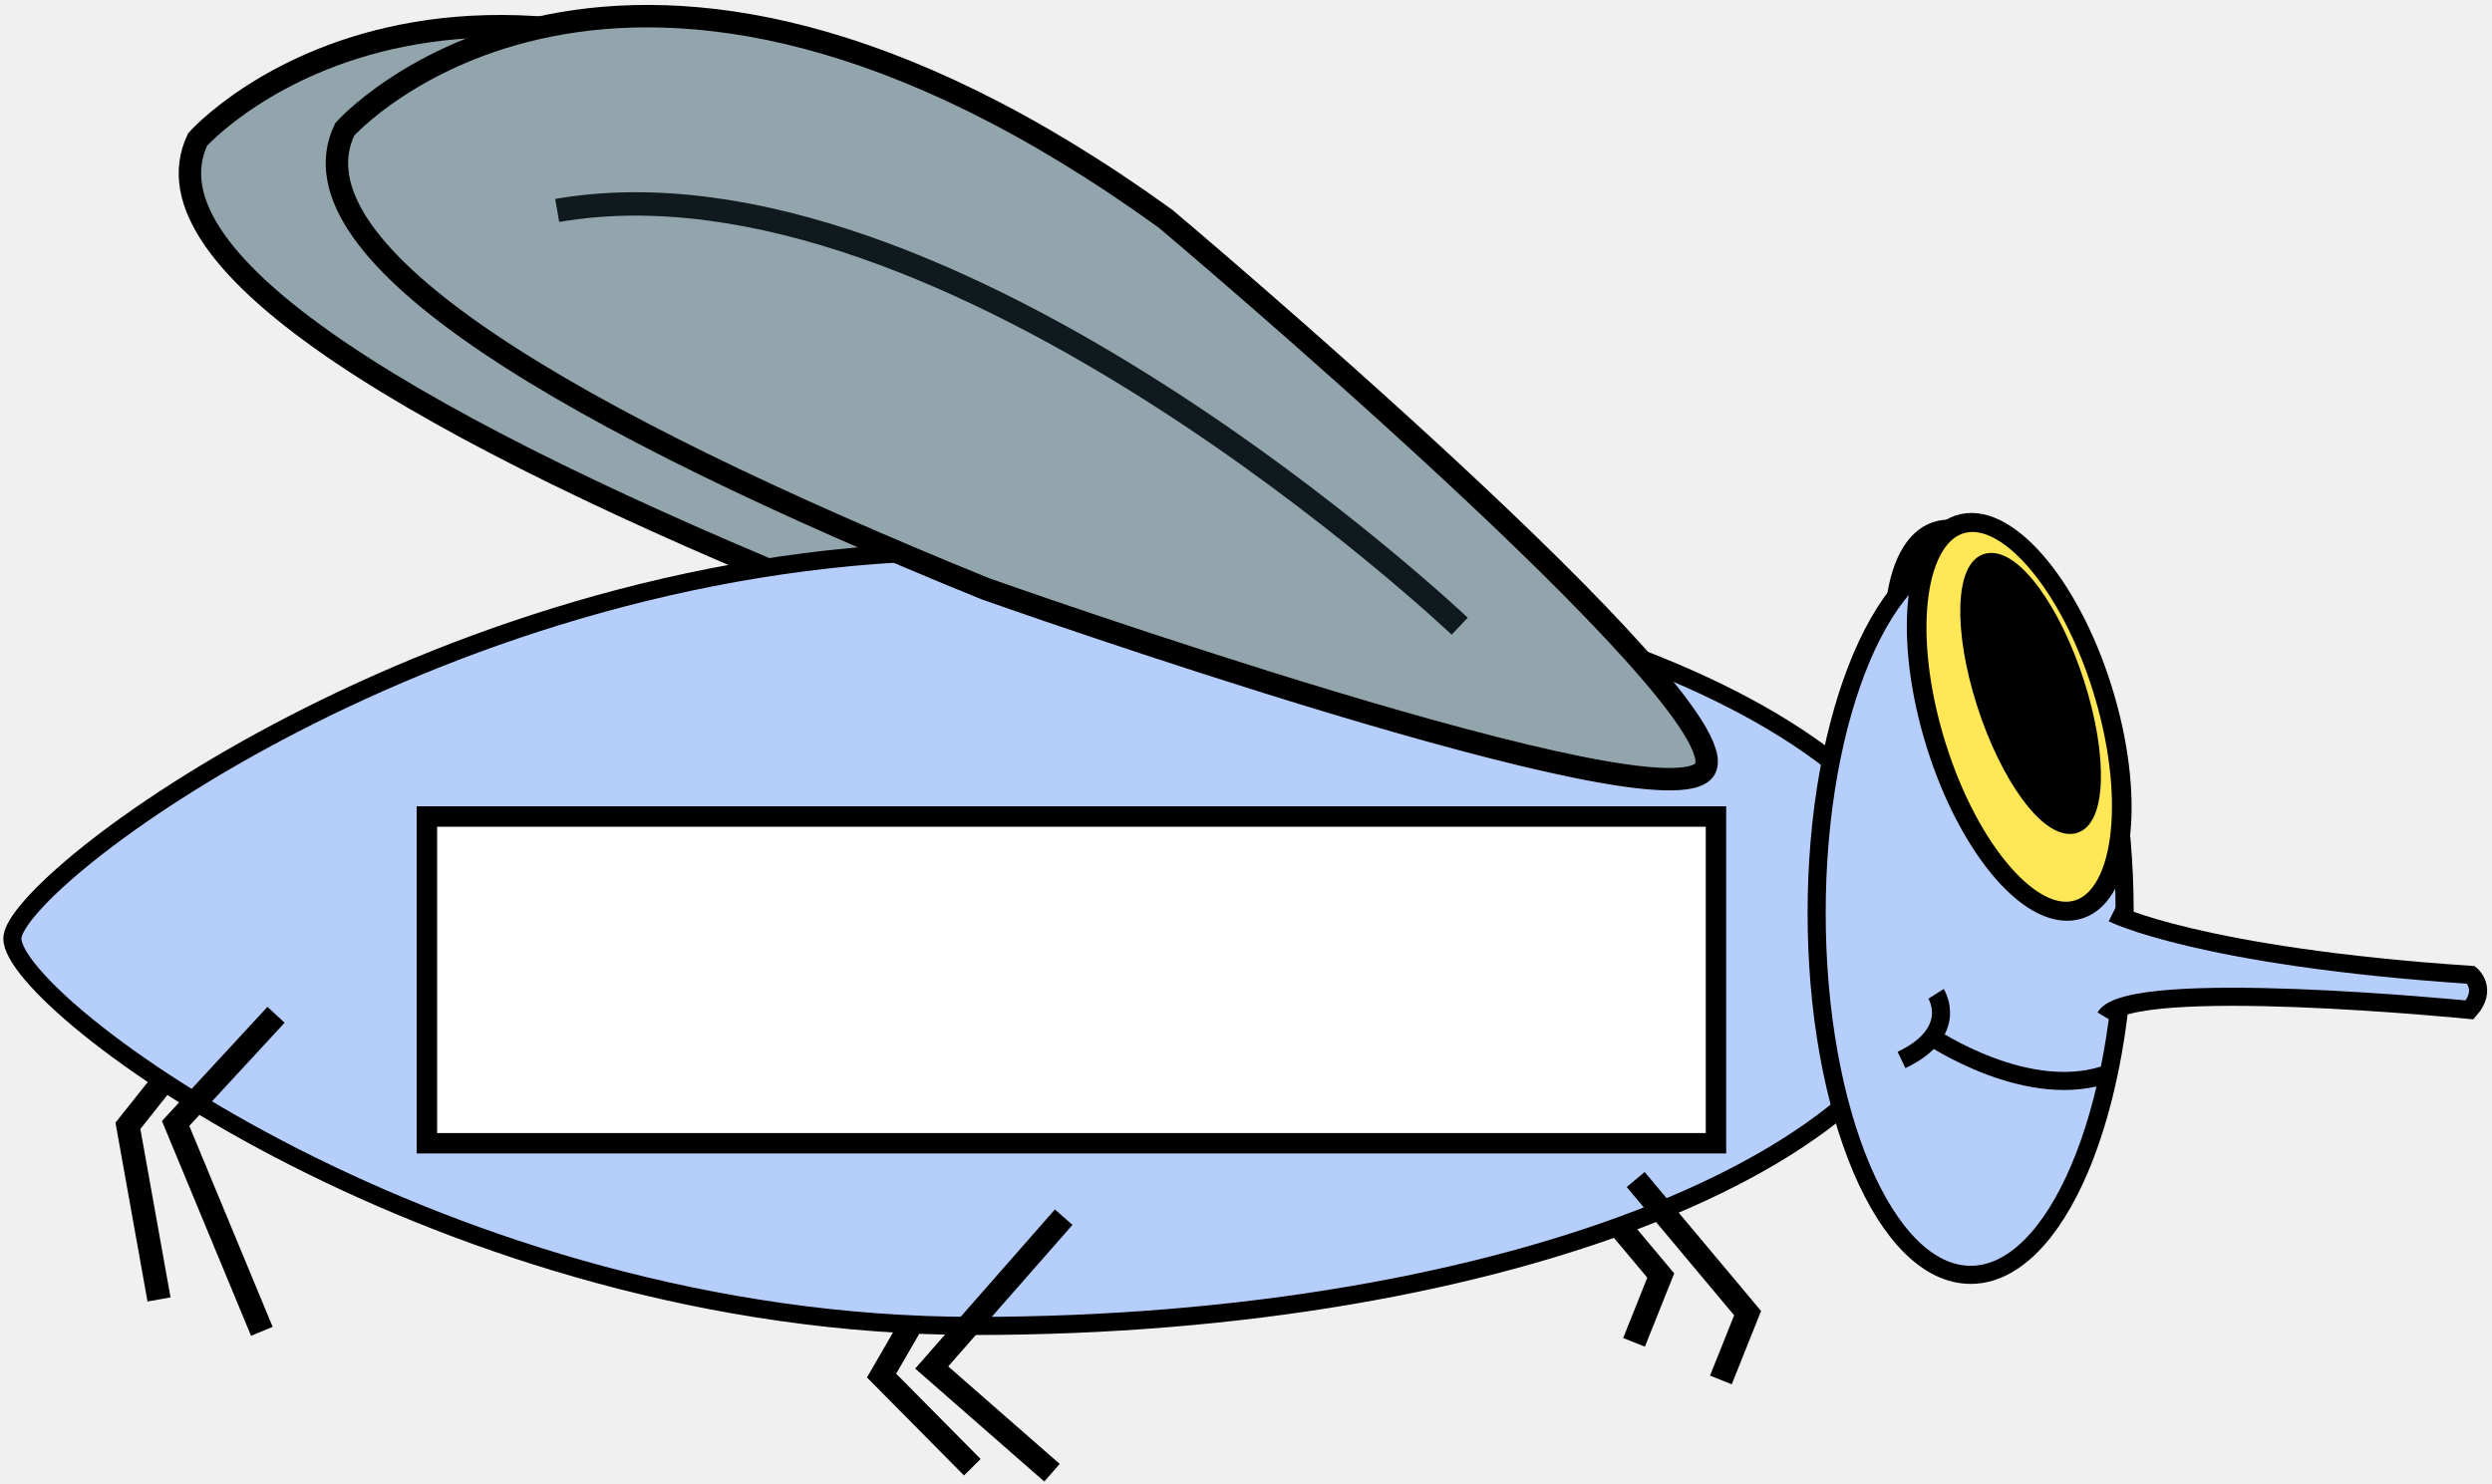
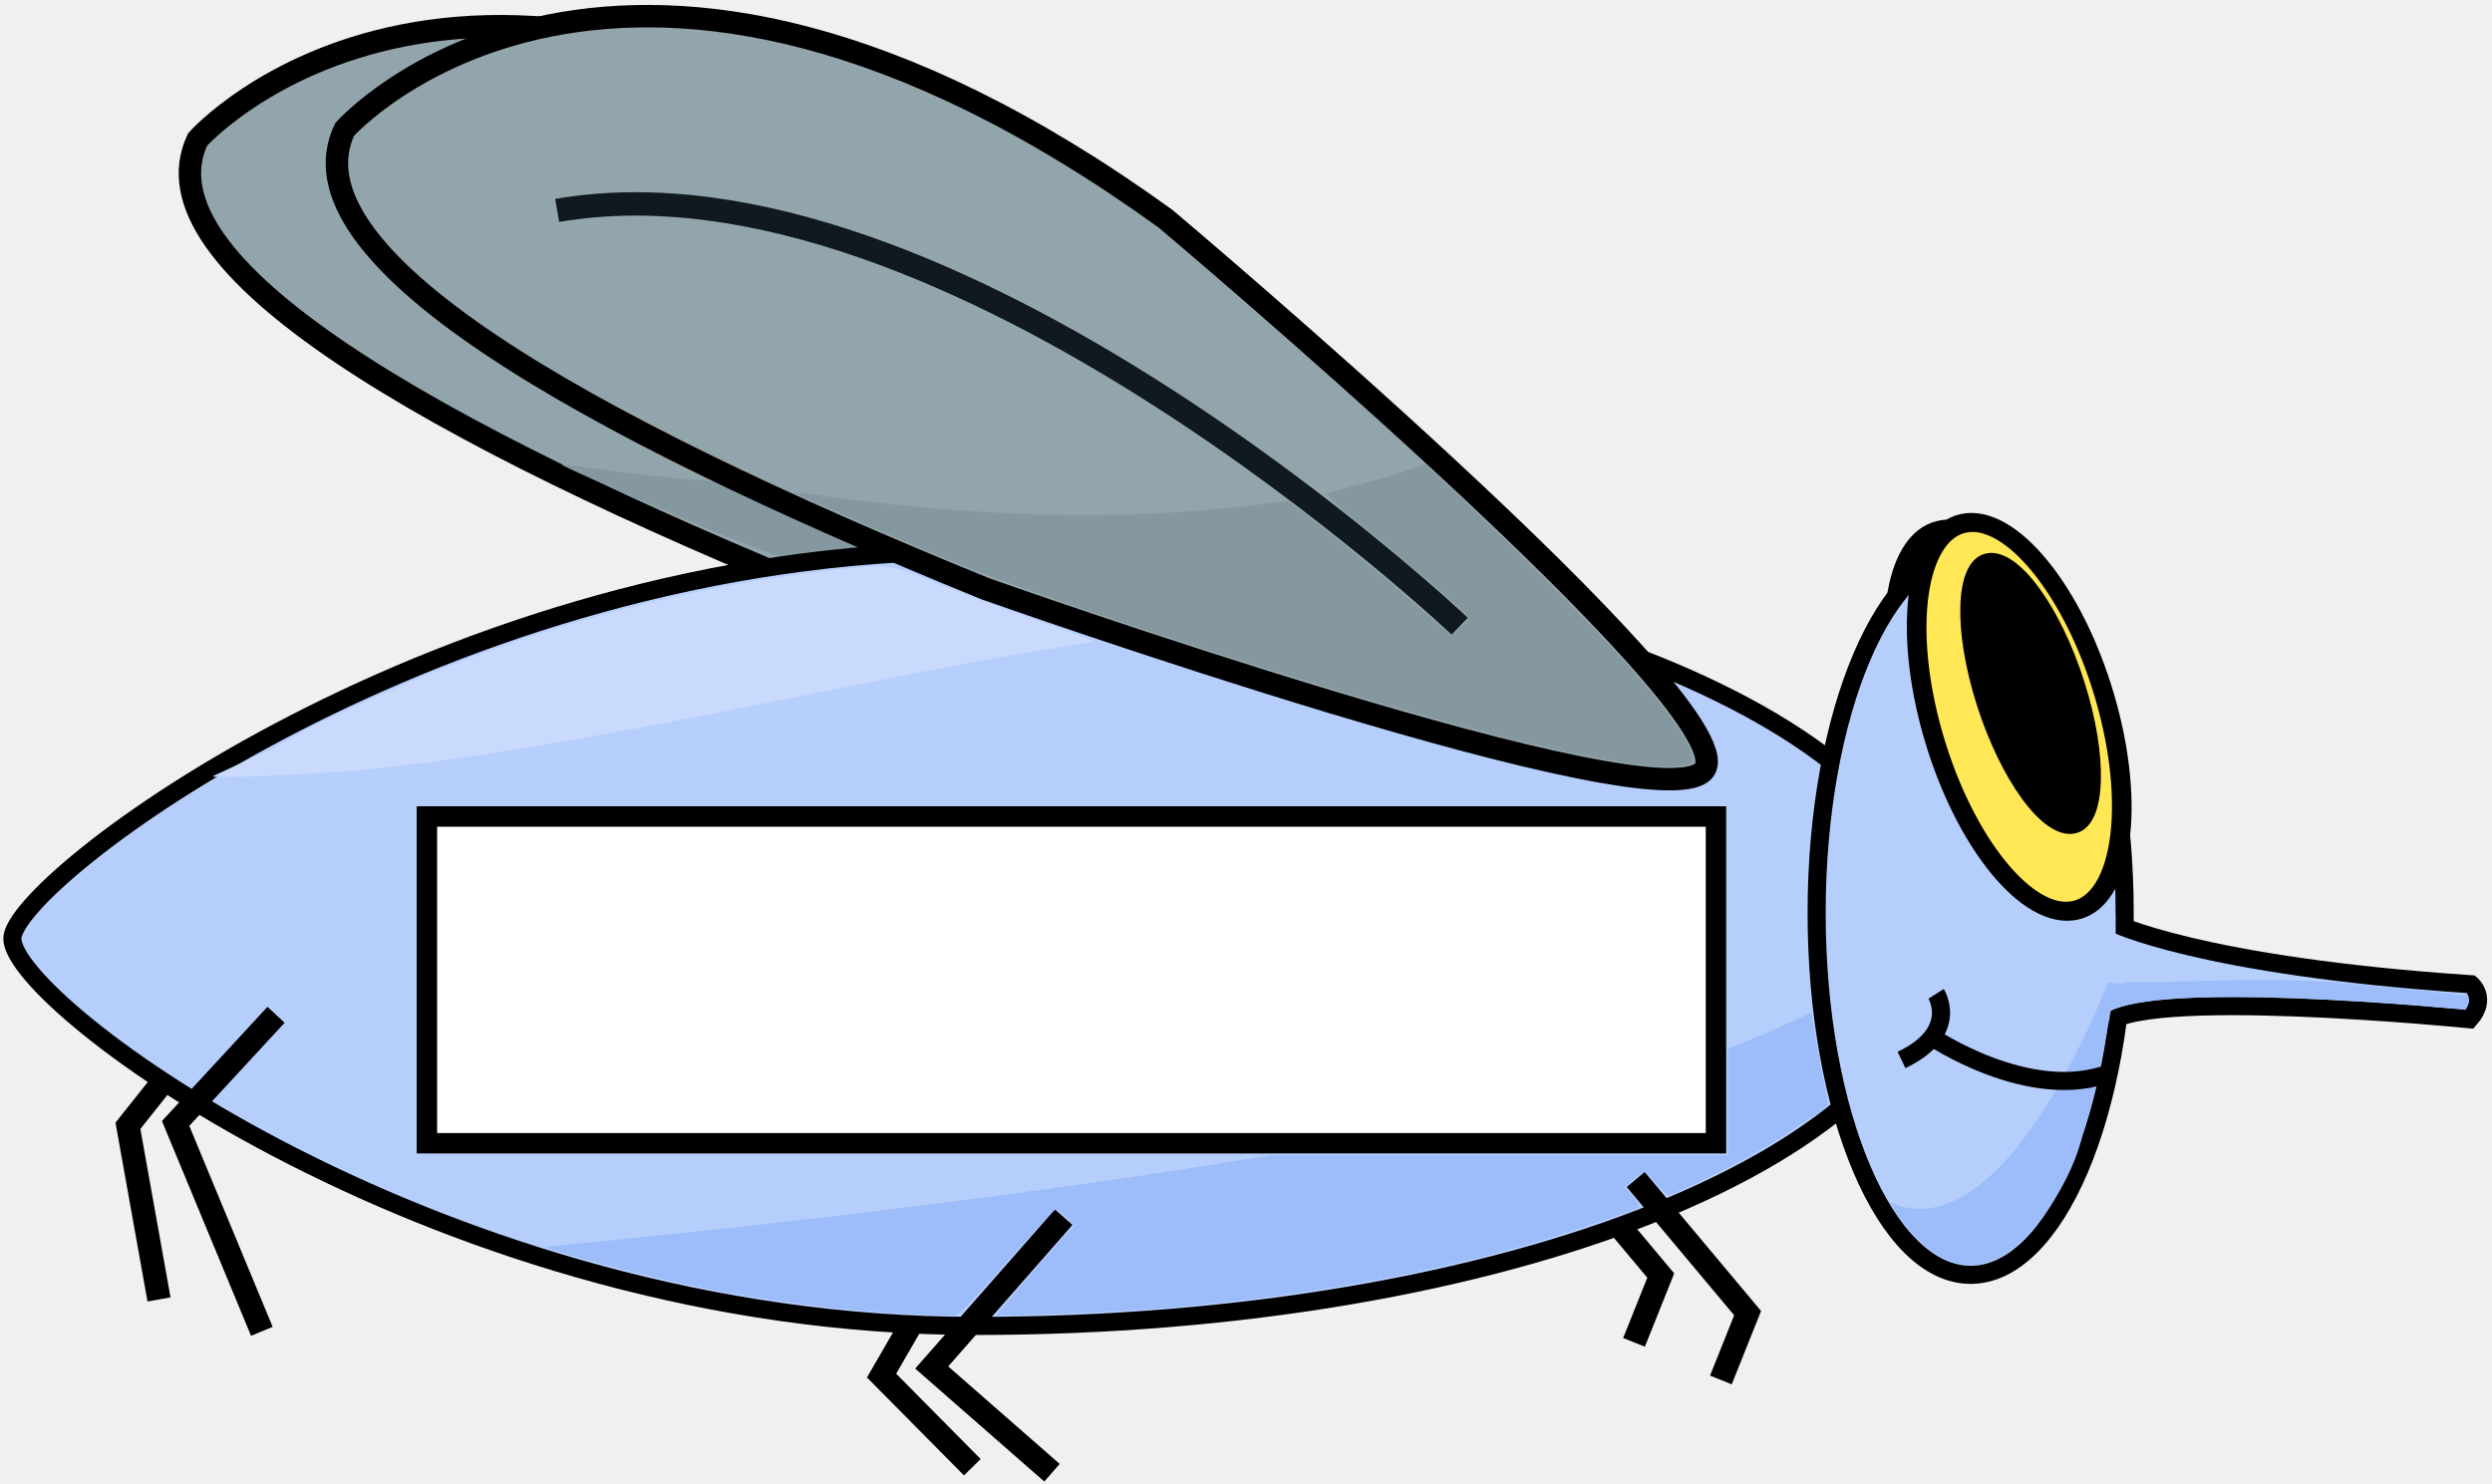
<svg xmlns="http://www.w3.org/2000/svg" width="150.349mm" height="89.499mm" viewBox="0 0 532.733 317.121" id="svg2" version="1.1">
  <defs id="defs4" />
  <g id="layer1" transform="translate(-134.4342,-248.743)">
    <path id="path3417" d="m 352.185,297.665 c 0,0 123.032,103.578 115.318,117.599 -7.394,13.44 -153.85,-38.492 -153.85,-38.492 -87.889,-35.726 -149.666,-71.513 -136.965,-98.218 0,0 58.286,-65.588 175.497,19.111 z" style="fill:#93a5ac;fill-opacity:1;stroke:#000000;stroke-width:4.793;stroke-linecap:round;stroke-linejoin:miter;stroke-miterlimit:4;stroke-dasharray:none;stroke-opacity:1" />
    <path id="path4233" d="m 184.948,460.33 -23.167,29.121 6.65,37.125" style="fill:none;fill-rule:evenodd;stroke:#000000;stroke-width:5;stroke-linecap:butt;stroke-linejoin:miter;stroke-miterlimit:4;stroke-dasharray:none;stroke-opacity:1" />
    <path id="path4237" d="m 342.143,509.579 -19.249,33.279 19.401,19.596" style="fill:none;fill-rule:evenodd;stroke:#000000;stroke-width:5;stroke-linecap:butt;stroke-linejoin:miter;stroke-miterlimit:4;stroke-dasharray:none;stroke-opacity:1" />
    <path id="path4241" d="m 465.536,492.898 23.929,28.571 -5.714,14.286" style="fill:none;fill-rule:evenodd;stroke:#000000;stroke-width:5;stroke-linecap:butt;stroke-linejoin:miter;stroke-miterlimit:4;stroke-dasharray:none;stroke-opacity:1" />
    <ellipse style="fill:#ffdd55;fill-opacity:1;stroke:#000000;stroke-width:4.131;stroke-linecap:round;stroke-linejoin:miter;stroke-miterlimit:4;stroke-dasharray:none;stroke-opacity:1" id="path3344" cx="427.821" cy="515.807" rx="18.802" ry="43.066" transform="matrix(0.9765998,-0.2150648,0.2781385,0.960541,0,0)" />
+     <path id="path4230" d="m 436.644,406.399 c -16.437,-1.609 -48.488,-10.024 -94.476,-24.805 -24.393,-7.84 -44.438,-14.804 -54.024,-18.769 -12.451,-5.15 -33.813,-14.502 -33.604,-14.71 0.099,-0.099 3.336,0.264 7.194,0.808 32.507,4.578 64.729,5.171 91.74,1.687 l 6.33,-0.817 5.67,4.442 c 8.571,6.716 16.525,13.295 23.004,19.029 3.209,2.84 6.033,5.164 6.277,5.164 0.243,0 1.201,-0.783 2.128,-1.739 1.678,-1.731 1.681,-1.744 0.723,-2.818 -1.574,-1.764 -14.909,-13.14 -22.875,-19.514 -4.157,-3.327 -7.122,-6.028 -6.75,-6.152 0.364,-0.121 3.737,-1.015 7.494,-1.987 3.757,-0.971 8.342,-2.335 10.189,-3.03 l 3.357,-1.264 7.294,6.877 c 25.749,24.275 41.333,40.913 47.651,50.874 1.997,3.149 2.818,5.586 2.102,6.239 -0.725,0.662 -5.239,0.894 -9.426,0.484 z" style="fill:#85979f;fill-opacity:1;stroke:none;stroke-width:0.1;stroke-miterlimit:4;stroke-dasharray:none;stroke-opacity:1" />
    <path style="fill:#b6cefc;fill-opacity:1;stroke:#000000;stroke-width:3.869;stroke-linecap:round;stroke-linejoin:miter;stroke-miterlimit:4;stroke-dasharray:none;stroke-opacity:1" d="m 548.637,449.411 c 0,45.745 -92.131,82.829 -205.78,82.829 -113.649,0 -205.78,-68.671 -205.78,-82.829 0,-12.159 92.131,-82.829 205.78,-82.829 113.649,0 205.78,37.084 205.78,82.829 z" id="path3340" />
    <rect style="fill:#ffffff;fill-opacity:1;stroke:#000000;stroke-width:4.366;stroke-linecap:round;stroke-linejoin:miter;stroke-miterlimit:4;stroke-dasharray:none;stroke-opacity:1" id="rect4223" width="275.574" height="69.86" x="225.697" y="423.325" />
    <ellipse style="fill:#b6cefc;fill-opacity:1;stroke:#000000;stroke-width:3.869;stroke-linecap:round;stroke-linejoin:miter;stroke-miterlimit:4;stroke-dasharray:none;stroke-opacity:1" id="path3342" cx="555.714" cy="443.949" rx="32.923" ry="77.367" />
    <ellipse transform="matrix(0.9765998,-0.2150648,0.2781385,0.960541,0,0)" ry="43.066" rx="18.802" cy="515.448" cx="432.86" id="ellipse4247" style="fill:#ffe755;fill-opacity:1;stroke:#000000;stroke-width:4.131;stroke-linecap:round;stroke-linejoin:miter;stroke-miterlimit:4;stroke-dasharray:none;stroke-opacity:1" />
-     <path style="fill:#b6cefc;fill-rule:evenodd;stroke:#000000;stroke-width:3.873;stroke-linecap:butt;stroke-linejoin:miter;stroke-miterlimit:4;stroke-dasharray:none;stroke-opacity:1;fill-opacity:1" d="m 586.095,443.993 c 0,0 18.387,9.297 76.584,13.193 0,0 3.622,3.022 -0.321,7.48 0,0 -72.676,-7.233 -77.864,1.537" id="path3399" />
+     <path style="fill:#b6cefc;fill-opacity:1;fill-rule:evenodd;stroke:#000000;stroke-width:3.873;stroke-linecap:butt;stroke-linejoin:miter;stroke-miterlimit:4;stroke-dasharray:none;stroke-opacity:1" d="m 586.095,445.993 c 0,0 18.387,9.297 76.584,13.193 0,0 3.622,3.022 -0.321,7.48 0,0 -72.676,-7.233 -77.864,1.537" id="path3399" />
+     <g id="g4216" style="fill:#9cbdfa;fill-opacity:1">
+       <path id="path4173" d="m 585.005,458.918 2.793,0.075 c 0,0 -2.165,4.177 -2.43,6.055 -2.426,17.166 -5.68,26.144 -5.68,26.144 -1.505,6.682 -5.306,13.366 -8.626,17.835 -18.292,24.62 -32.537,-3.178 -32.537,-3.178 24.856,10.838 46.48,-46.93 46.48,-46.93 z" style="fill:#9cbdfa;fill-opacity:1;stroke:none;stroke-width:6.25;stroke-miterlimit:4;stroke-dasharray:none;stroke-opacity:1" />
+       <path d="m 588.607,458.831 c 21.648,-0.276 26.517,-1.073 45.139,-0.074 4.605,0.4 28.107,2.796 28.107,2.796 l 0.397,1.038 -0.043,0.29 c -0.054,0.365 -0.331,1.083 -0.552,1.431 -0.118,0.185 -0.212,0.266 -0.311,0.266 -0.078,0 -1.083,-0.085 -2.234,-0.189 -12.162,-1.098 -25.068,-1.919 -35.779,-2.279 -6.95,-0.233 -14.442,-0.271 -19.125,-0.096 -8.816,0.329 -14.337,1.107 -17.984,2.534 -0.201,-5.637 2.385,-5.717 2.385,-5.717 z m -2.99,3.014 c 3.3,-4.888 2.419,2.148 0.312,2.855 -0.073,0.025 -0.182,0.12 -0.229,0.176 -0.121,0.144 -0.306,1.64 -0.306,1.64 -0.111,0.76 -1.207,6.002 -1.207,6.002 -0.774,4.065 -0.727,4.027 -0.774,4.065 -0.215,0.175 0.056,0.238 -2.214,0.644 -4.946,0.886 -2.575,1.127 -3.438,0.305 0,0 1.631,-3.708 5.436,-11.254 0.716,-1.42 1.551,-2.72 2.421,-4.434 z" style="fill:#9cbdfa;fill-opacity:1;stroke:none;stroke-width:0.1;stroke-miterlimit:4;stroke-dasharray:none;stroke-opacity:1" id="path4179" />
+     </g>
+     <path id="path4211" d="m 196.926,406.4 c 4.862,-2.815 21.399,-10.442 30.759,-14.187 26.705,-10.684 52.77,-17.492 80.703,-21.078 15.549,-1.996 16.286,-1.942 25.363,1.88 4.278,1.801 13.983,5.441 21.567,8.089 7.584,2.648 13.398,4.832 12.92,4.853 -0.478,0.021 -8.274,1.306 -17.324,2.856 -34.567,5.918 -89.463,19.028 -134.835,24.144 -11.976,1.35 -37.539,2.369 -36.114,1.712 l 13.072,-6.018 z" style="fill:#cadafc;fill-opacity:1;stroke:none;stroke-width:0.1;stroke-miterlimit:4;stroke-dasharray:none;stroke-opacity:1" />
+     <ellipse transform="matrix(0.9759544,-0.2179746,0.3040729,0.9526488,0,0)" ry="30.12" rx="10.467" cy="513.429" cx="422.573" id="ellipse3387" style="fill:#000000;fill-opacity:1;stroke:#000000;stroke-width:2.578;stroke-linecap:round;stroke-linejoin:miter;stroke-miterlimit:4;stroke-dasharray:none;stroke-opacity:1" />
    <path style="fill:#93a5ac;fill-opacity:1;stroke:#000000;stroke-width:4.793;stroke-linecap:round;stroke-linejoin:miter;stroke-miterlimit:4;stroke-dasharray:none;stroke-opacity:1" d="m 383.614,295.522 c 0,0 123.032,103.578 115.318,117.599 -7.394,13.44 -153.85,-38.492 -153.85,-38.492 -87.889,-35.726 -149.666,-71.513 -136.965,-98.218 0,0 58.286,-65.588 175.497,19.111 z" id="path3380" />
-     <ellipse transform="matrix(0.9759544,-0.2179746,0.3040729,0.9526488,0,0)" ry="30.12" rx="10.467" cy="513.429" cx="422.573" id="ellipse3387" style="fill:#000000;fill-opacity:1;stroke:#000000;stroke-width:2.578;stroke-linecap:round;stroke-linejoin:miter;stroke-miterlimit:4;stroke-dasharray:none;stroke-opacity:1" />
    <path style="fill:none;fill-rule:evenodd;stroke:#000000;stroke-width:3.869;stroke-linecap:butt;stroke-linejoin:miter;stroke-miterlimit:4;stroke-dasharray:none;stroke-opacity:1" d="m 547.045,470.238 c 0,0 21.332,14.599 38.669,7.839" id="path4219" />
    <path style="fill:none;fill-rule:evenodd;stroke:#000000;stroke-width:3.869;stroke-linecap:butt;stroke-linejoin:miter;stroke-miterlimit:4;stroke-dasharray:none;stroke-opacity:1" d="m 548.323,461.234 c 0,0 5.172,8.142 -7.387,14.142" id="path4221" />
    <path style="fill:none;fill-rule:evenodd;stroke:#000000;stroke-width:5;stroke-linecap:butt;stroke-linejoin:miter;stroke-miterlimit:4;stroke-dasharray:none;stroke-opacity:1" d="m 193.444,465.716 -21.466,23.234 18.435,44.447" id="path4231" />
    <path style="fill:none;fill-rule:evenodd;stroke:#000000;stroke-width:5;stroke-linecap:butt;stroke-linejoin:miter;stroke-miterlimit:4;stroke-dasharray:none;stroke-opacity:1" d="m 361.826,508.985 -28.214,32.143 25.714,22.5" id="path4235" />
    <path style="fill:none;fill-rule:evenodd;stroke:#000000;stroke-width:5;stroke-linecap:butt;stroke-linejoin:miter;stroke-miterlimit:4;stroke-dasharray:none;stroke-opacity:1" d="m 484.107,500.934 23.929,28.571 -5.714,14.286" id="path4239" />
    <path style="fill:none;fill-rule:evenodd;stroke:#0f191e;stroke-width:5;stroke-linecap:butt;stroke-linejoin:miter;stroke-miterlimit:4;stroke-dasharray:none;stroke-opacity:1" d="m 446.487,382.631 c 0,0 -109.073,-103.394 -192.939,-88.893" id="path4251" />
+     <path style="fill:#5b0000;fill-opacity:1;stroke:none;stroke-width:6.25;stroke-miterlimit:4;stroke-dasharray:none;stroke-opacity:1" d="" id="path4155" transform="translate(134.4342,248.743)" />
+     <path style="fill:#5b0000;fill-opacity:1;stroke:none;stroke-width:6.25;stroke-miterlimit:4;stroke-dasharray:none;stroke-opacity:1" d="" id="path4157" transform="translate(134.4342,248.743)" />
+     <path style="fill:#5b0000;fill-opacity:1;stroke:none;stroke-width:6.25;stroke-miterlimit:4;stroke-dasharray:none;stroke-opacity:1" d="" id="path4159" transform="translate(134.4342,248.743)" />
+     <path style="fill:#5b0000;fill-opacity:1;stroke:none;stroke-width:6.25;stroke-miterlimit:4;stroke-dasharray:none;stroke-opacity:1" d="" id="path4161" transform="translate(134.4342,248.743)" />
+     <path style="fill:#5b0000;fill-opacity:1;stroke:none;stroke-width:6.25;stroke-miterlimit:4;stroke-dasharray:none;stroke-opacity:1" d="" id="path4163" transform="translate(134.4342,248.743)" />
+     <path style="fill:#9cbdfa;fill-opacity:1;stroke:none;stroke-width:0.1;stroke-miterlimit:4;stroke-dasharray:none;stroke-opacity:1" d="m 194.495,280.959 c -15.158,-0.771 -32.468,-3.054 -47.47,-6.259 -11.824,-2.526 -32.136,-8.012 -30.171,-8.149 1.863,-0.129 36.573,-3.706 44.343,-4.569 36.309,-4.034 73.004,-8.909 99.665,-13.243 l 10.665,-1.734 48.96,0 48.96,0 0,-11.421 0,-11.421 3.625,-1.4 c 1.994,-0.77 5.964,-2.493 8.824,-3.829 2.859,-1.336 5.252,-2.429 5.317,-2.429 0.065,0 0.386,1.856 0.712,4.125 0.326,2.269 1.143,6.69 1.815,9.826 0.672,3.135 1.162,5.754 1.089,5.818 -1.483,1.316 -9.551,6.683 -14.084,9.367 -5.683,3.366 -18.914,9.864 -20.086,9.864 -0.306,0 -1.505,-1.125 -2.664,-2.5 -1.159,-1.375 -2.282,-2.5 -2.495,-2.5 -0.213,0 -1.245,0.742 -2.294,1.649 l -1.907,1.649 1.574,1.792 c 0.866,0.986 1.574,2.006 1.574,2.268 0,0.261 -0.731,0.718 -1.625,1.015 -0.894,0.297 -4.662,1.585 -8.375,2.864 -26.976,9.288 -60.176,15.621 -95.75,18.264 -7.665,0.569 -31.356,1.472 -31.679,1.207 -0.149,-0.122 11.112,-13.198 15.358,-17.834 l 1.262,-1.377 -1.708,-1.763 c -0.94,-0.969 -1.999,-1.7 -2.353,-1.623 -0.355,0.077 -5.094,5.202 -10.531,11.39 -7.607,8.657 -10.17,11.264 -11.117,11.31 -0.677,0.033 -4.923,-0.127 -9.434,-0.357 z" id="path4199" transform="translate(134.4342,248.743)" />
+     <rect style="fill:#b6cffc;fill-opacity:1;stroke:none;stroke-width:0.1;stroke-miterlimit:4;stroke-dasharray:none;stroke-opacity:1" id="rect4201" width="2.21" height="4.508" x="584.508" y="444.507" />
+     <path style="fill:#85979f;fill-opacity:1;stroke:none;stroke-width:0.1;stroke-miterlimit:4;stroke-dasharray:none;stroke-opacity:1" d="m 352.21,163.656 c -16.437,-1.609 -48.488,-10.024 -94.476,-24.805 -24.393,-7.84 -44.438,-14.804 -54.024,-18.769 -12.451,-5.15 -33.813,-14.502 -33.604,-14.71 0.099,-0.099 3.336,0.264 7.194,0.808 32.507,4.578 64.729,5.171 91.74,1.687 l 6.33,-0.817 5.67,4.442 c 8.571,6.716 16.525,13.295 23.004,19.029 3.209,2.84 6.033,5.164 6.277,5.164 0.243,0 1.201,-0.783 2.128,-1.739 1.678,-1.731 1.681,-1.744 0.723,-2.818 -1.574,-1.764 -14.909,-13.14 -22.875,-19.514 -4.157,-3.327 -7.122,-6.028 -6.75,-6.152 0.364,-0.121 3.737,-1.015 7.494,-1.987 3.757,-0.971 8.342,-2.335 10.189,-3.03 l 3.357,-1.264 7.294,6.877 c 25.749,24.275 41.333,40.913 47.651,50.874 1.997,3.149 2.818,5.586 2.102,6.239 -0.725,0.662 -5.239,0.894 -9.426,0.484 z" id="path4228" transform="translate(134.4342,248.743)" />
  </g>
</svg>
